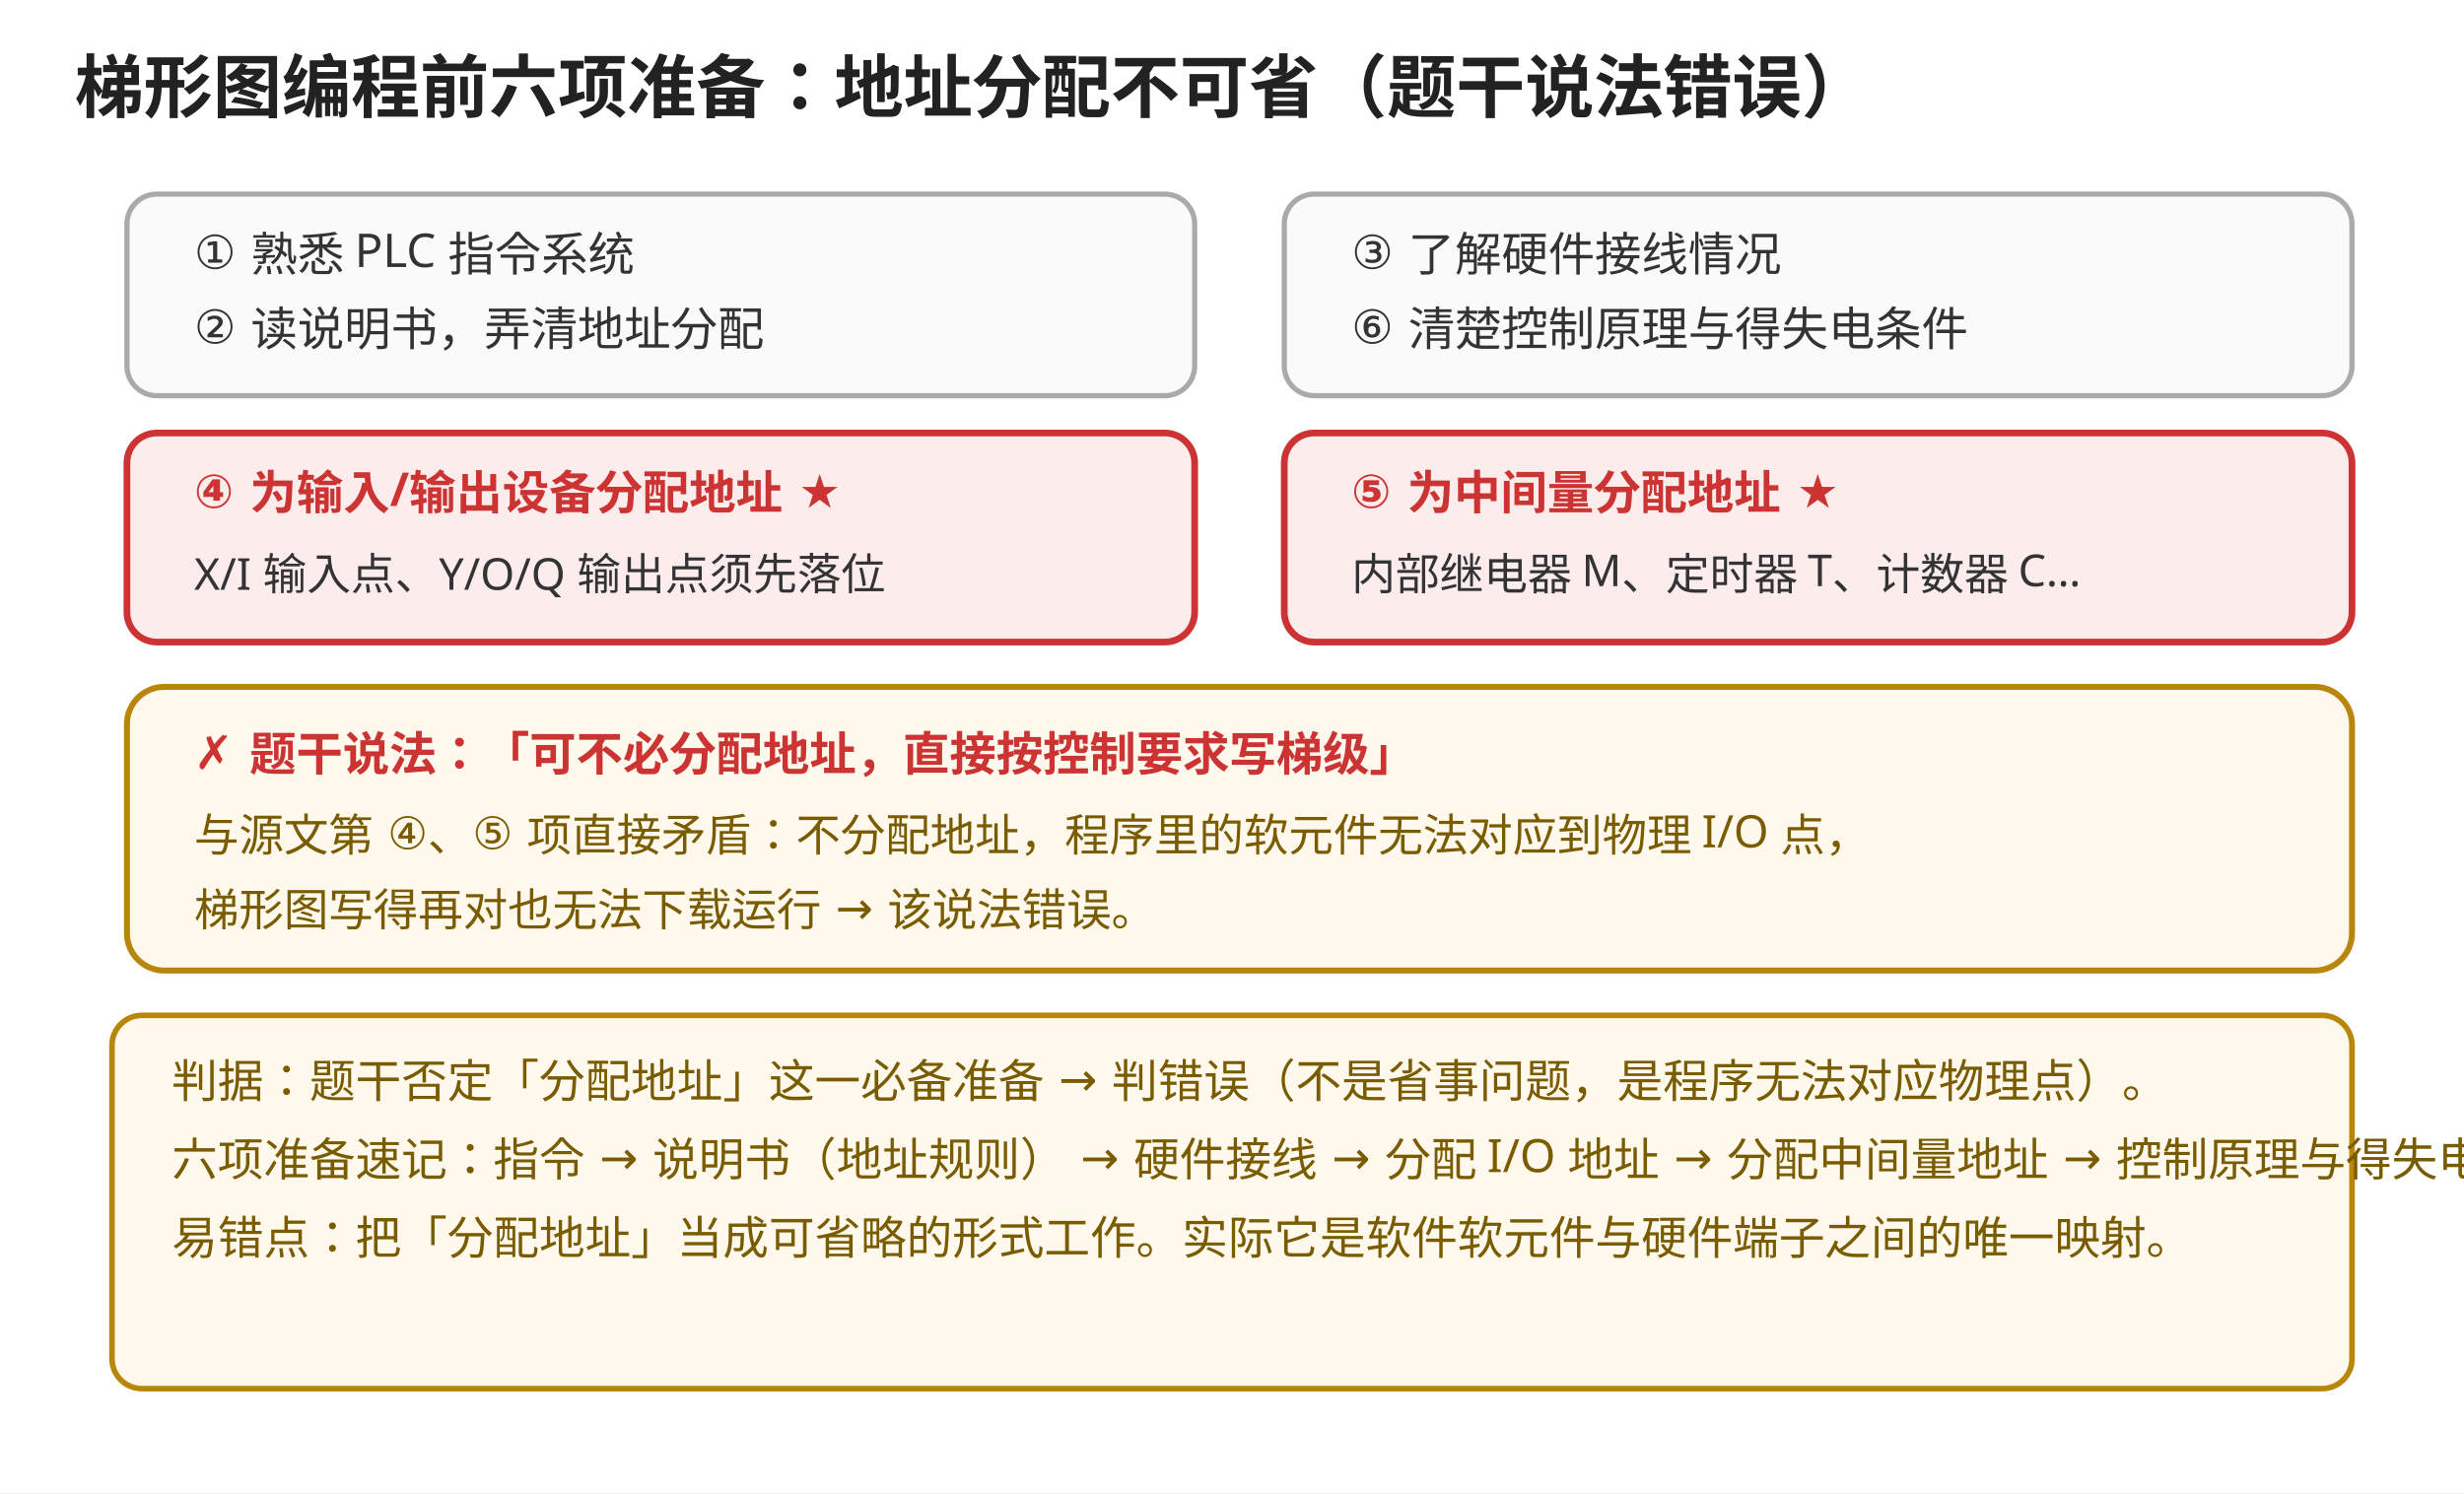
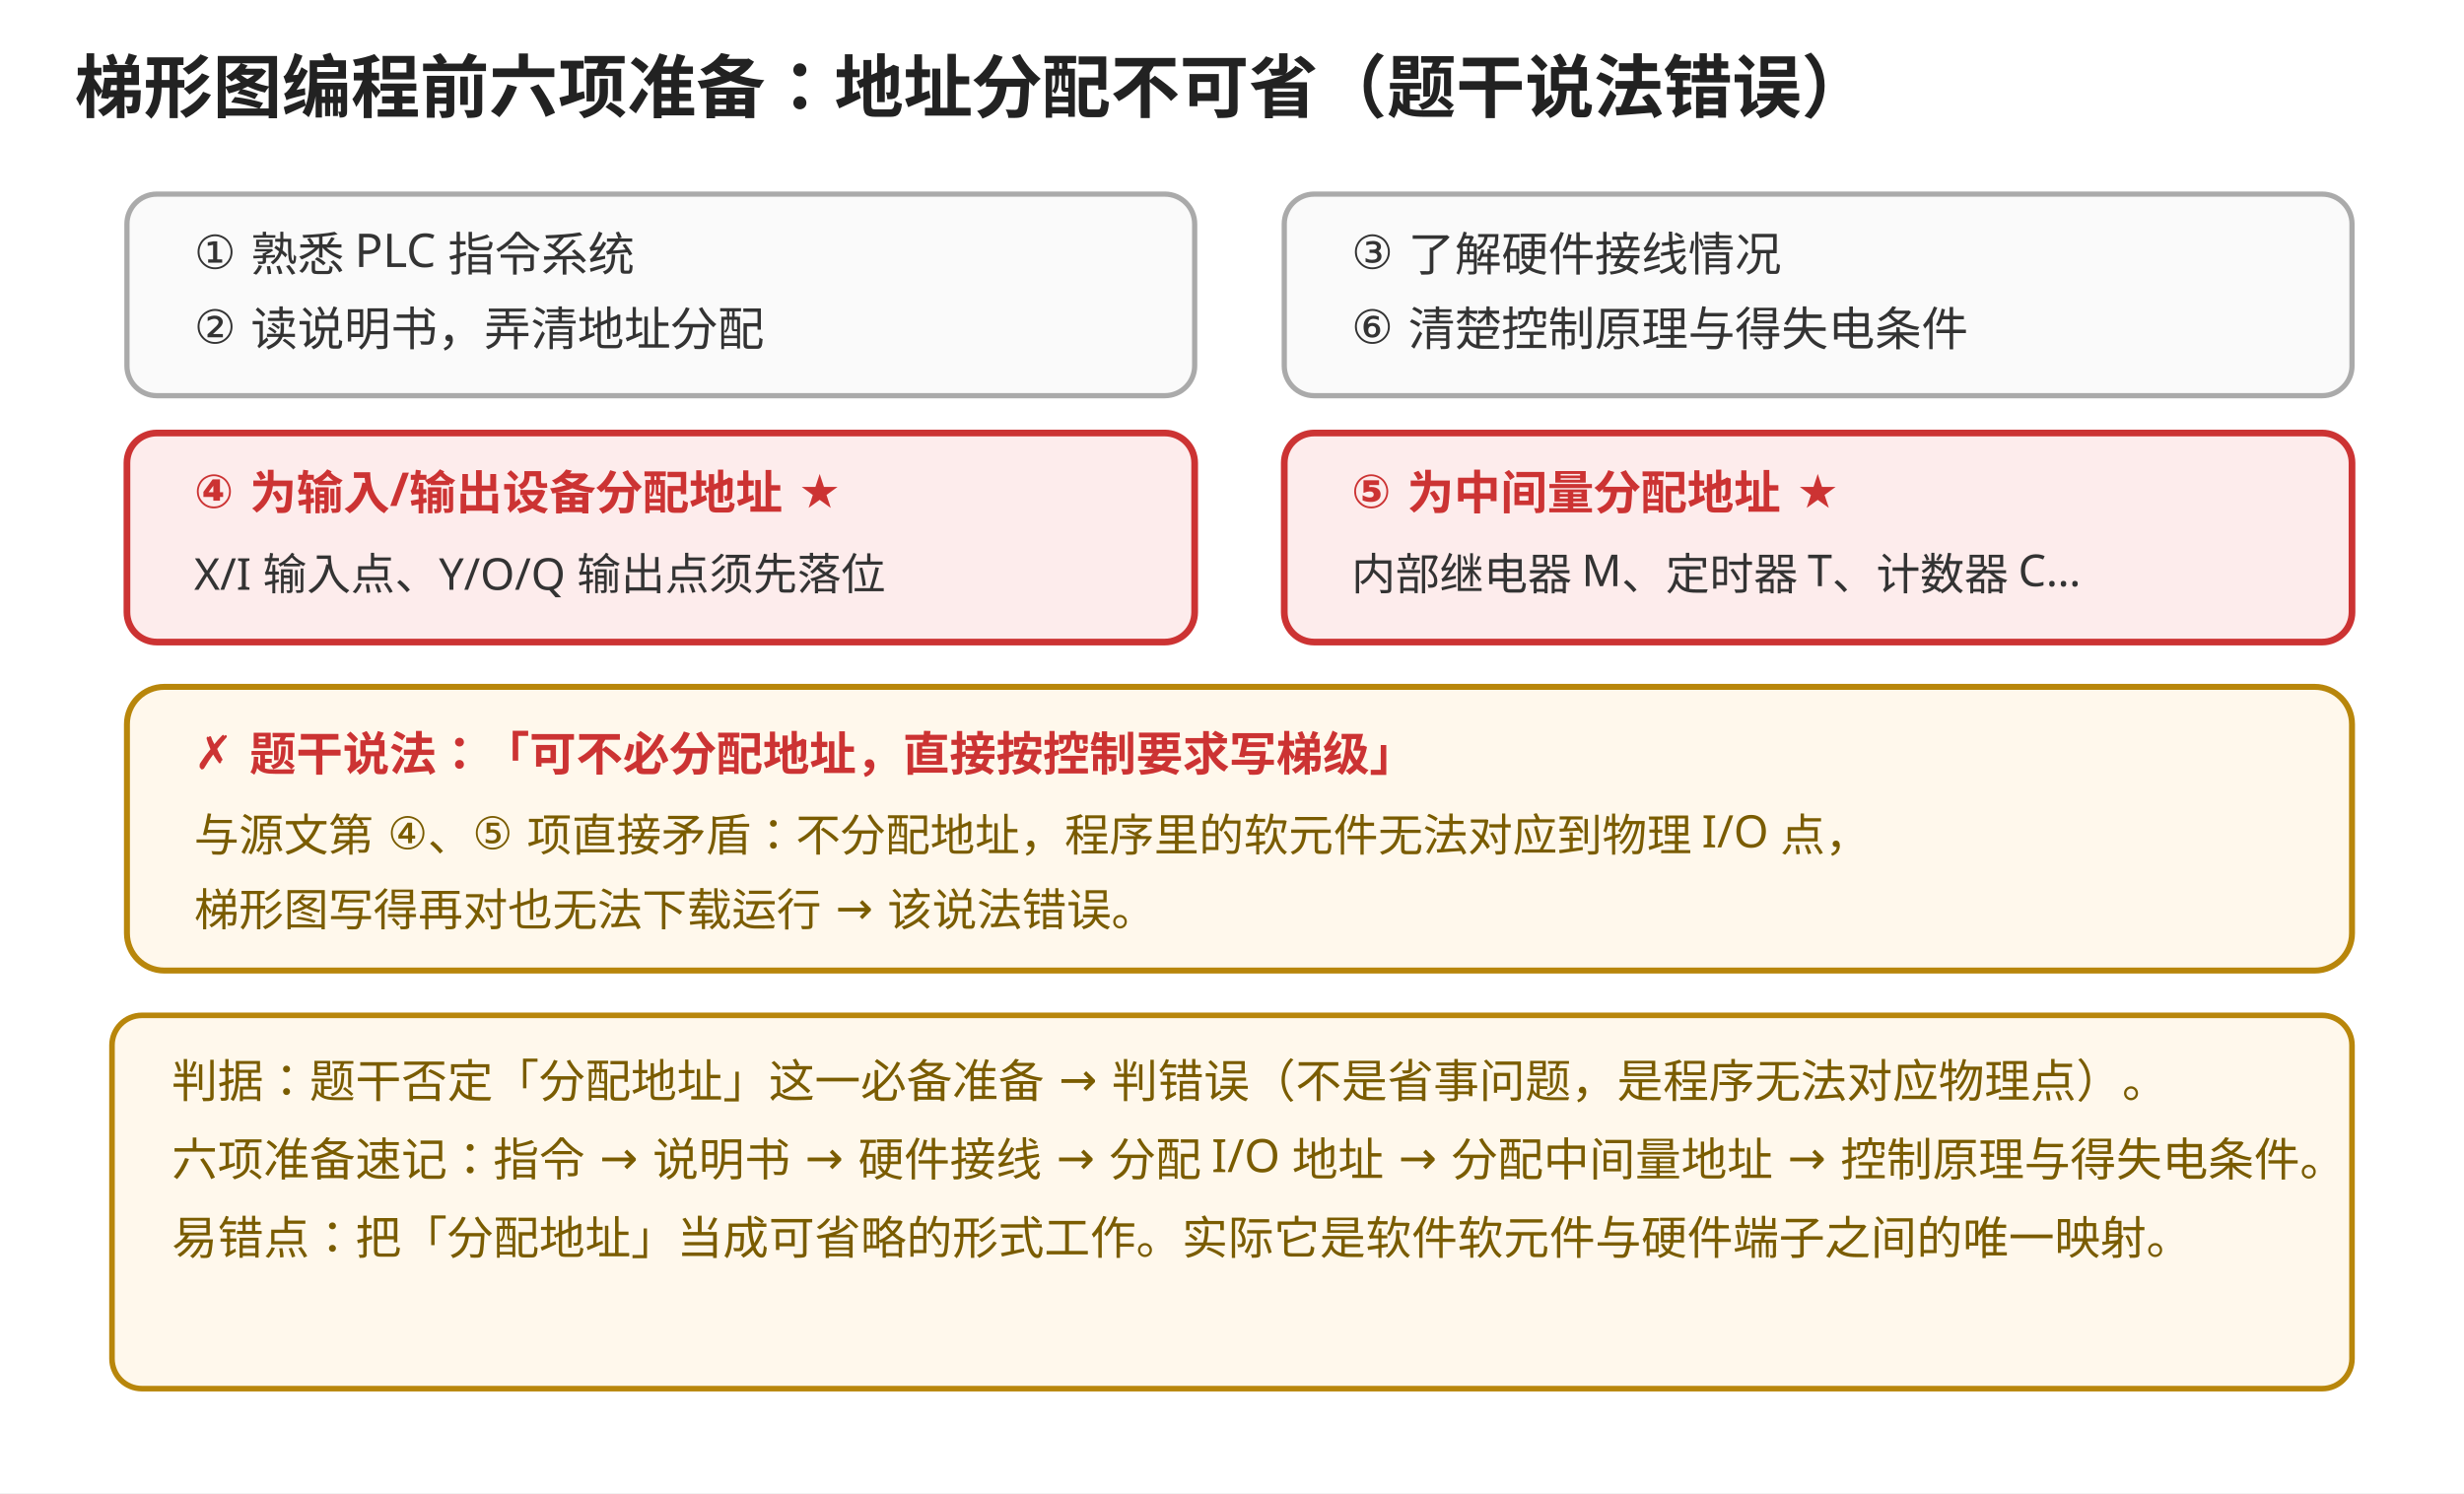
<svg xmlns="http://www.w3.org/2000/svg" viewBox="0 0 660 400" font-family="'Microsoft YaHei',sans-serif">
  <rect width="660" height="400" fill="#ffffff" />
  <text x="20" y="30" font-size="18.5" font-weight="bold" fill="#222">梯形图编程前六项准备：地址分配不可省（题干说法错误）</text>
  <rect x="34" y="52" width="286" height="54" rx="8" fill="#fafafa" stroke="#aaa" stroke-width="1.4" />
  <text x="52" y="72" font-size="12.5" fill="#333">① 熟悉 PLC 指令系统</text>
  <text x="52" y="92" font-size="12.5" fill="#333">② 读说明书，弄清地址分配</text>
  <rect x="344" y="52" width="286" height="54" rx="8" fill="#fafafa" stroke="#aaa" stroke-width="1.4" />
  <text x="362" y="72" font-size="12.5" fill="#333">③ 了解硬件接线情况</text>
  <text x="362" y="92" font-size="12.5" fill="#333">⑥ 清楚控制原理与得失电条件</text>
  <rect x="34" y="116" width="286" height="56" rx="8" fill="#fdecec" stroke="#c33" stroke-width="1.8" />
  <text x="52" y="136" font-size="12.5" fill="#c33" font-weight="bold">④ 为输入/输出设备分配地址 ★</text>
  <text x="52" y="158" font-size="11.8" fill="#333">X/I 输入点、Y/O/Q 输出点须先落位</text>
  <rect x="344" y="116" width="286" height="56" rx="8" fill="#fdecec" stroke="#c33" stroke-width="1.8" />
  <text x="362" y="136" font-size="12.5" fill="#c33" font-weight="bold">⑤ 为中间量分配地址 ★</text>
  <text x="362" y="158" font-size="11.8" fill="#333">内部继电器 M、定时器 T、计数器 C…</text>
  <rect x="34" y="184" width="596" height="76" rx="10" fill="#fff8ec" stroke="#b8860b" stroke-width="1.6" />
  <text x="52" y="206" font-size="12.5" fill="#c33" font-weight="bold">✗ 题干说法：「可不必分配地址，直接按控制要求写梯级」</text>
  <text x="52" y="228" font-size="12" fill="#7a5c00">与源文第 ④、⑤ 项直接矛盾：不分配地址，程序里的软元件无法对应到物理 I/O 点，</text>
  <text x="52" y="248" font-size="12" fill="#7a5c00">梯形图写得再对也无法下载运行 → 该说法错误。</text>
  <rect x="30" y="272" width="600" height="100" rx="8" fill="#fff8ec" stroke="#b8860b" stroke-width="1.5" />
  <text x="46" y="294" font-size="12.3" fill="#7a5c00">判据：题干否定「分配地址」这一必备准备 → 判错误（不是省事问题，是程序无法对应物理点）。</text>
-   <text x="46" y="315" font-size="12.3" fill="#7a5c00">六项准备速记：指令 → 说明书（地址规则） → 硬件接线 → 分配 I/O 地址 → 分配中间量地址 → 控制原理与得失电条件。</text>
+   <text x="46" y="315" font-size="12.3" fill="#7a5c00">六项准备速记：指令 → 说明书 → 硬件接线 → 分配 I/O 地址 → 分配中间量地址 → 控制原理与得失电条件。</text>
  <text x="46" y="336" font-size="12.3" fill="#7a5c00">易错点：把「分配地址」当成可省略的形式工作。实际它是软件软元件与硬件端子之间的唯一映射。</text>
</svg>
